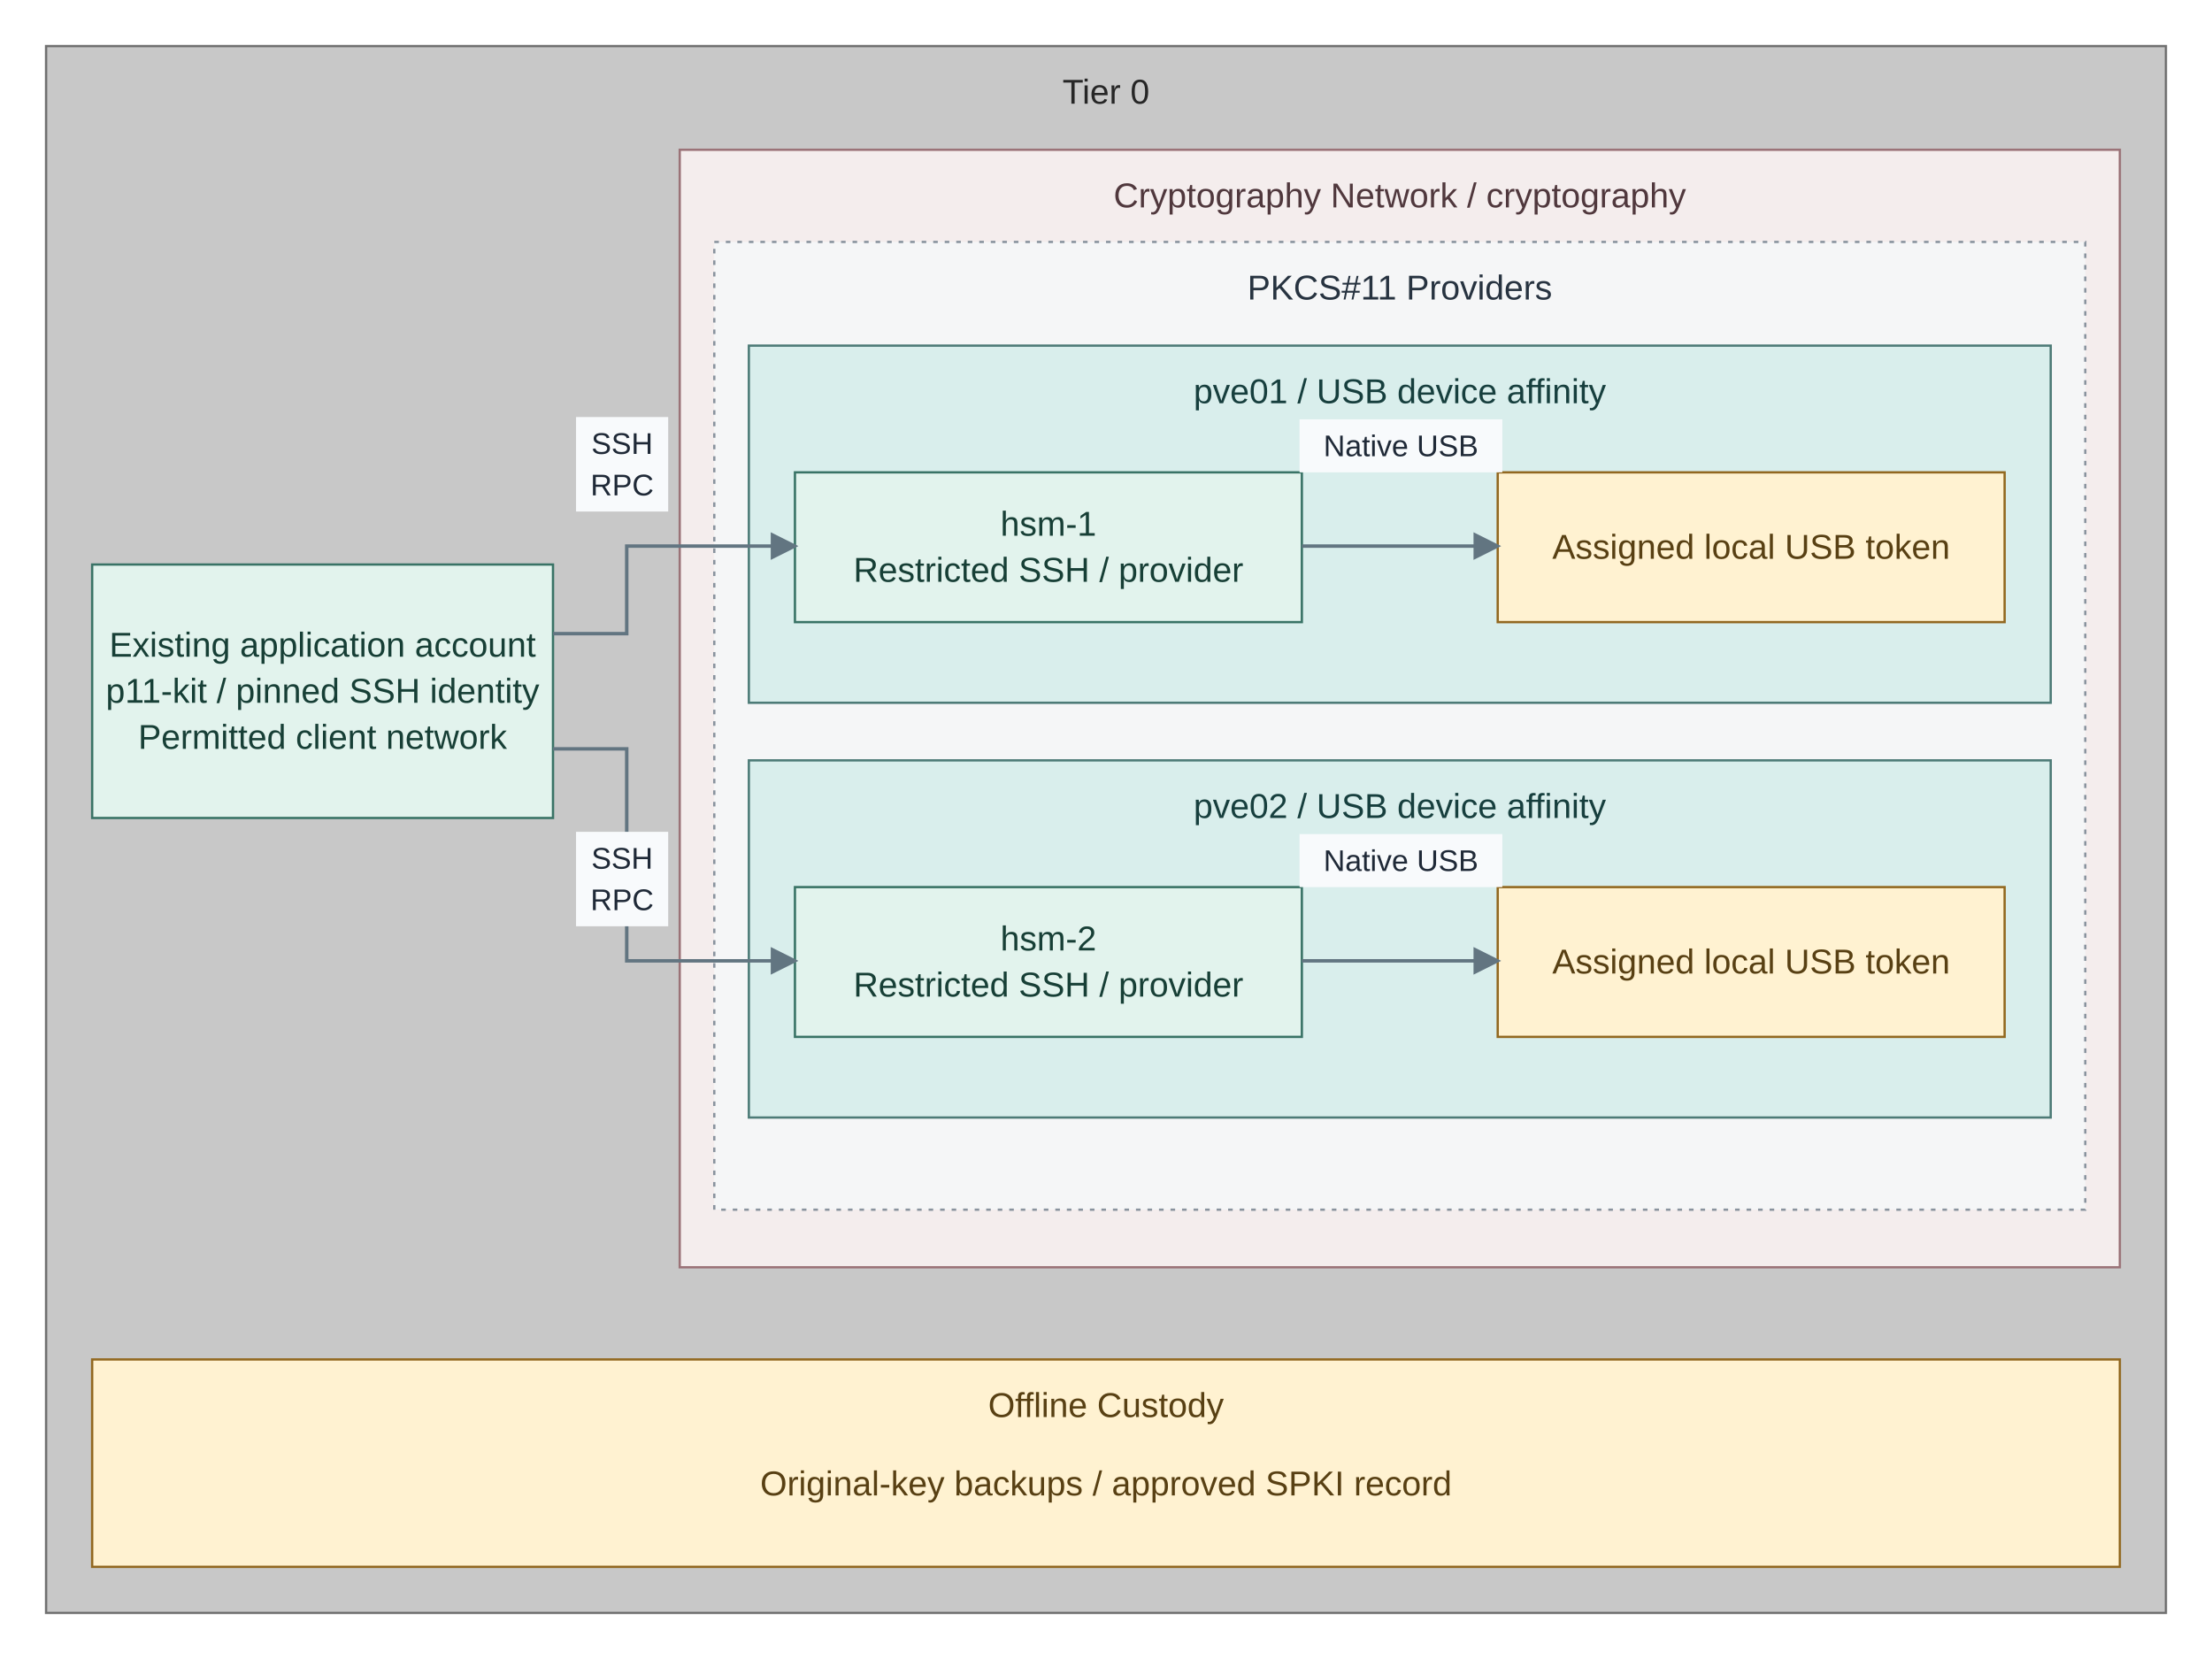
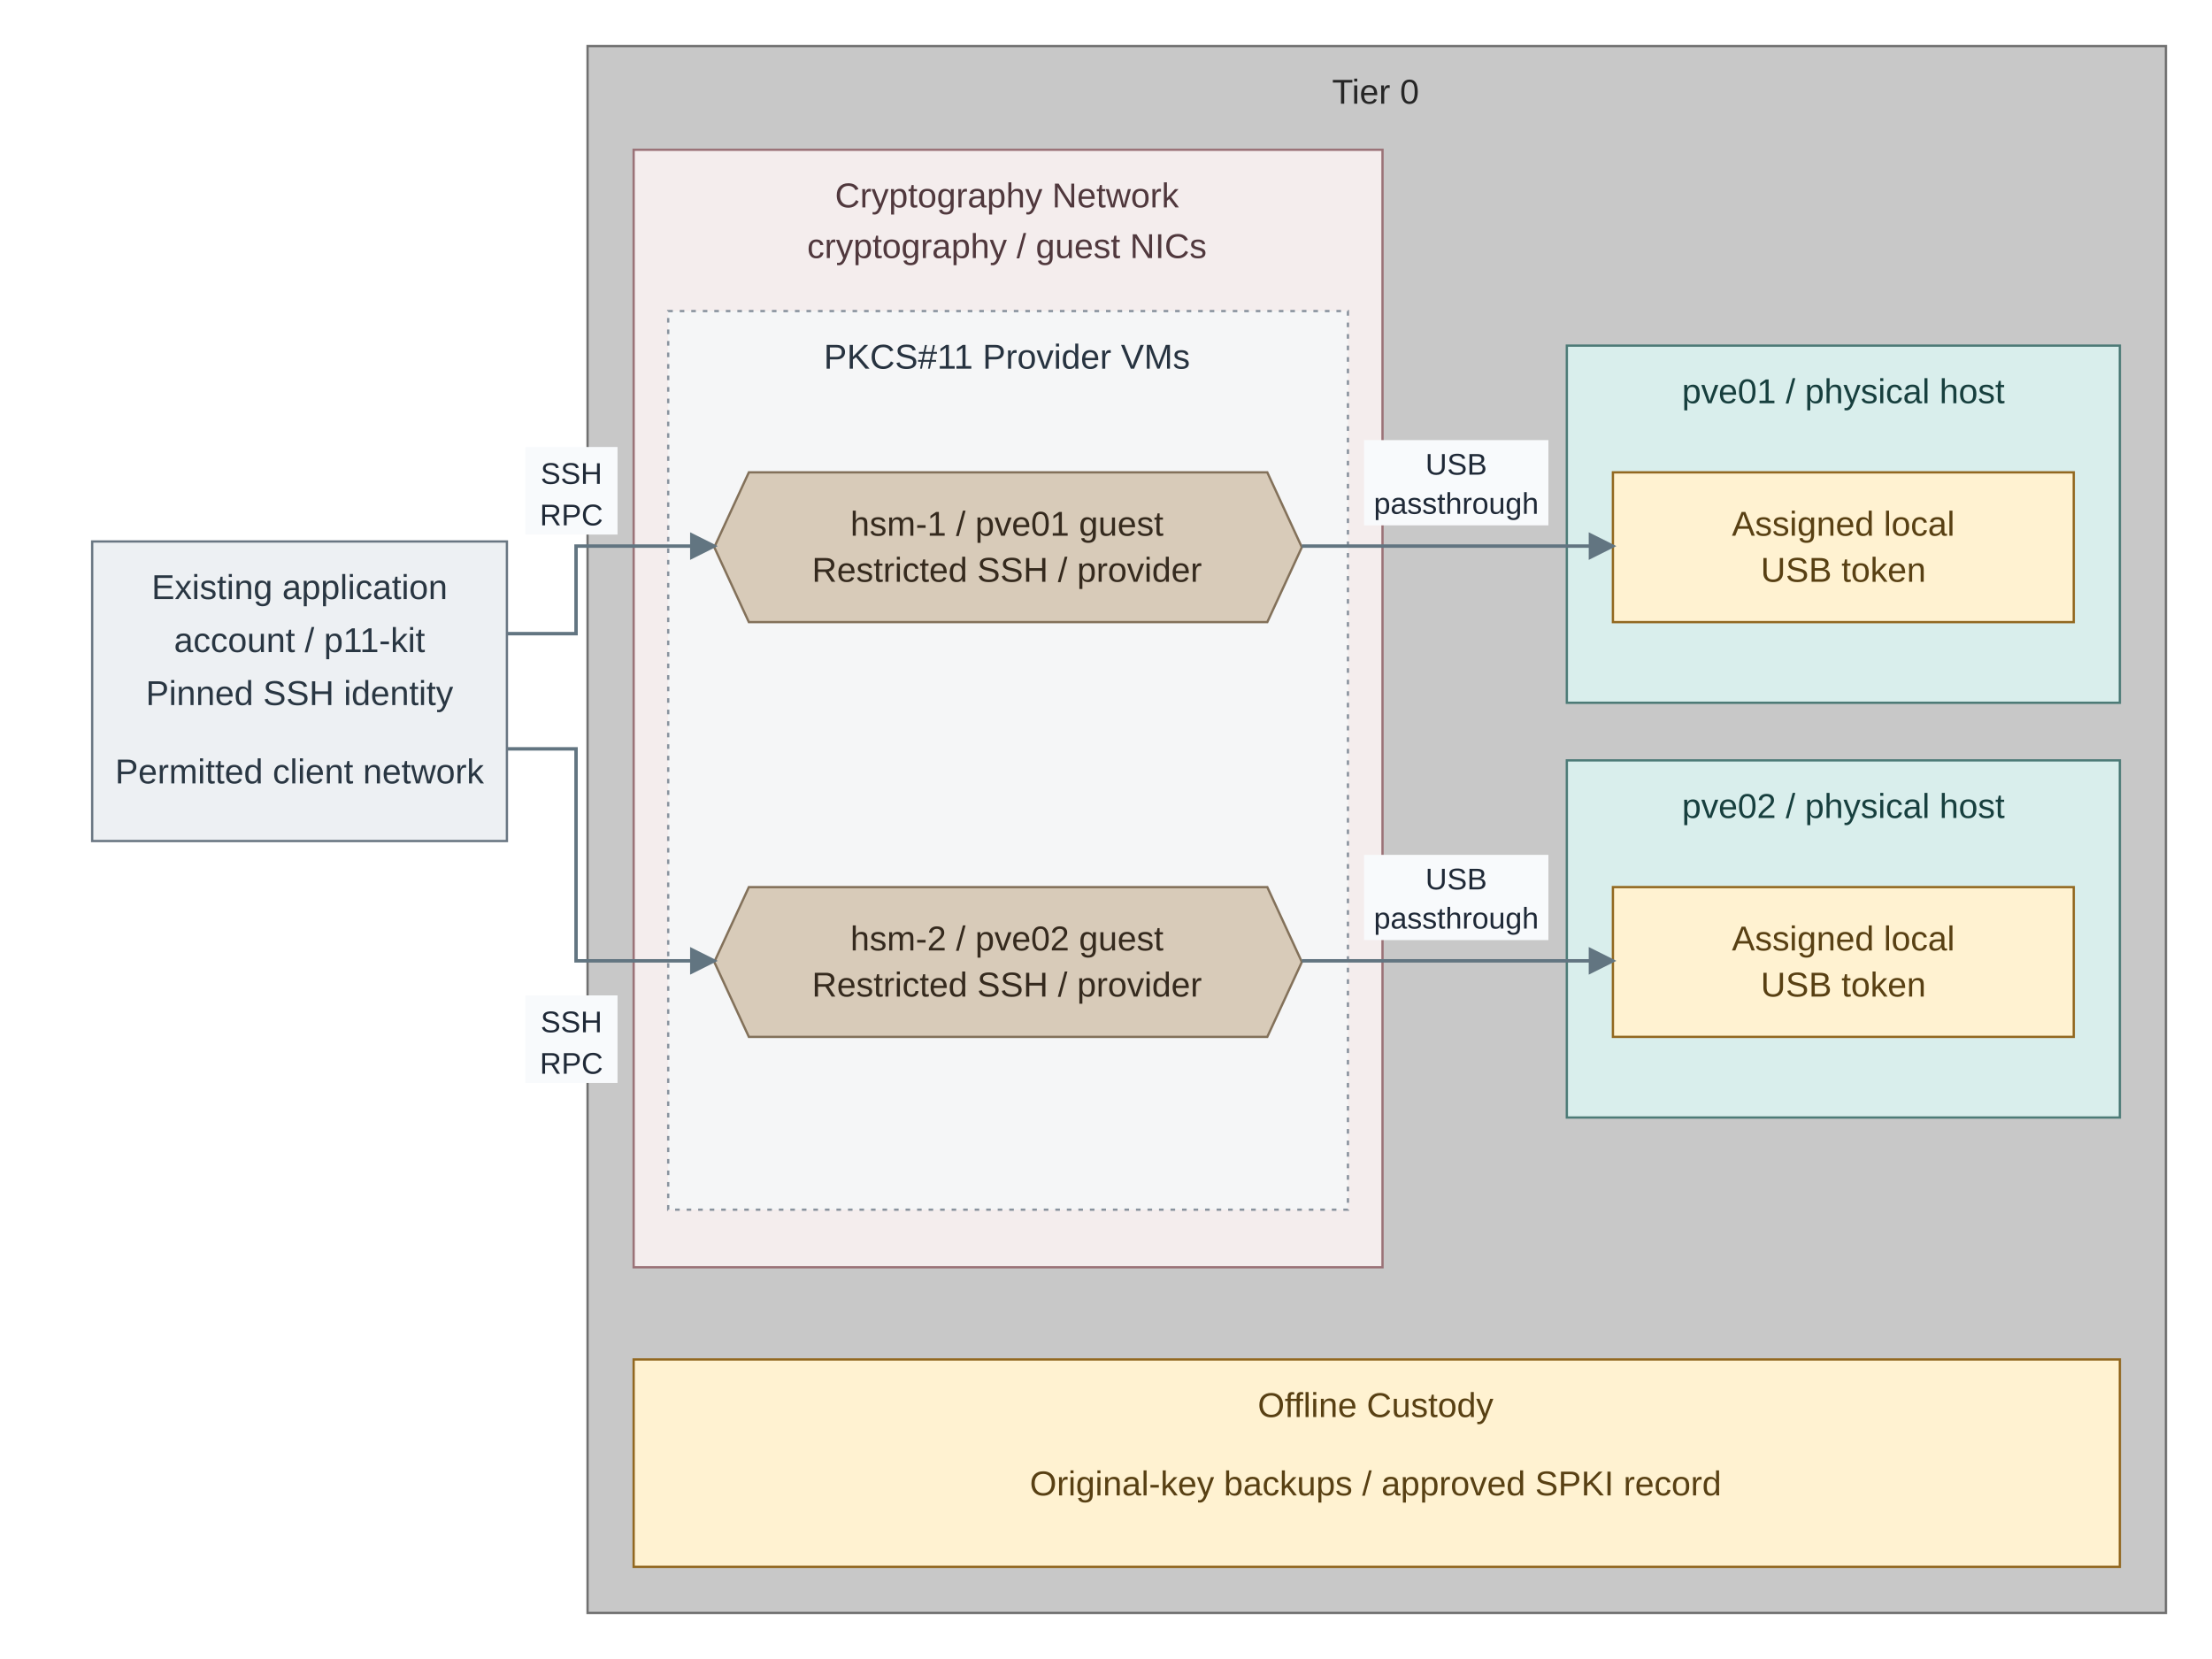
<svg xmlns="http://www.w3.org/2000/svg" width="960" height="720" viewBox="0 0 960 720" role="img" aria-labelledby="title description">
  <defs>
    <marker id="arrow" markerWidth="8" markerHeight="8" refX="7" refY="4" orient="auto">
      <path d="M0 0 L8 4 L0 8 Z" fill="#627581" />
    </marker>
    <style>
      svg { font: 15px Arial, sans-serif; }
      text { fill: currentColor; stroke: none; text-anchor: middle; }
      .tier0 { fill: #c8c8c8; stroke: #707070; color: #262626; }
      .network { fill: #f4eded; stroke: #9b7378; color: #50383d; }
      .group { fill: #f5f6f7; stroke: #89939e; color: #273340; stroke-dasharray: 2 3; }
      .runtime { fill: #d9eeec; stroke: #4d7b77; color: #173f3e; }
-       .control { fill: #e2f3ed; stroke: #397366; color: #173f36; }
+       .actor { fill: #edf0f3; stroke: #697682; color: #293642; }
+       .traffic { fill: #d8cbb9; stroke: #83715a; color: #352a1e; }
      .custody { fill: #fff2d1; stroke: #926820; color: #584013; }
-       .tier0, .network, .runtime, .control, .custody { stroke-dasharray: none; }
+       .tier0, .network, .runtime, .actor, .traffic, .custody { stroke-dasharray: none; }
      .connection { fill: none; stroke: #627581; stroke-width: 1.5; stroke-dasharray: none; marker-end: url(#arrow); }
      .edge-label { fill: #1f2937; font-size: 13px; }
    </style>
  </defs>
  <g id="T0" class="tier0">
-     <rect x="20" y="20" width="920" height="680" />
-     <text x="480.0" y="45">Tier 0</text>
-     <g id="Client" class="control">
-       <rect x="40" y="245" width="200" height="110" />
-       <text x="140.0" y="285.0">Existing application account</text>
-       <text x="140.0" y="305.0">p11-kit / pinned SSH identity</text>
-       <text x="140.0" y="325.0">Permitted client network</text>
-     </g>
+     <rect x="255" y="20" width="685" height="680" />
+     <text x="597" y="45">Tier 0</text>
    <g id="Network" class="network">
-       <rect x="295" y="65" width="625" height="485" />
-       <text x="607.5" y="90">Cryptography Network / cryptography</text>
+       <rect x="275" y="65" width="325" height="485" />
+       <text x="437" y="90">Cryptography Network</text>
+       <text x="437" y="112">cryptography / guest NICs</text>
      <g id="Pool" class="group">
-         <rect x="310" y="105" width="595" height="420" />
-         <text x="607.5" y="130">PKCS#11 Providers</text>
-         <g id="Host1" class="runtime">
-           <rect x="325" y="150" width="565" height="155" />
-           <text x="607.5" y="175">pve01 / USB device affinity</text>
-           <g id="H1" class="control">
-             <rect x="345" y="205" width="220" height="65" />
-             <text x="455.0" y="232.5">hsm-1</text>
-             <text x="455.0" y="252.5">Restricted SSH / provider</text>
-           </g>
-           <g id="Token1" class="custody">
-             <rect x="650" y="205" width="220" height="65" />
-             <text x="760.0" y="242.5">Assigned local USB token</text>
-           </g>
-           <path class="connection" data-from="H1" data-to="Token1" d="M565 237 L650 237" />
-           <rect x="564.0" y="182" width="88" height="23" fill="#f8fafc" stroke="none" />
-           <text x="608" y="198" class="edge-label">Native USB</text>
+         <rect x="290" y="135" width="295" height="390" />
+         <text x="437" y="160">PKCS#11 Provider VMs</text>
+         <g id="H1" class="traffic">
+           <polygon points="325,205 550,205 565,237.5 550,270 325,270 310,237.5" />
+           <text x="437" y="232.5">hsm-1 / pve01 guest</text>
+           <text x="437" y="252.5">Restricted SSH / provider</text>
        </g>
-         <g id="Host2" class="runtime">
-           <rect x="325" y="330" width="565" height="155" />
-           <text x="607.5" y="355">pve02 / USB device affinity</text>
-           <g id="H2" class="control">
-             <rect x="345" y="385" width="220" height="65" />
-             <text x="455.0" y="412.5">hsm-2</text>
-             <text x="455.0" y="432.5">Restricted SSH / provider</text>
-           </g>
-           <g id="Token2" class="custody">
-             <rect x="650" y="385" width="220" height="65" />
-             <text x="760.0" y="422.5">Assigned local USB token</text>
-           </g>
-           <path class="connection" data-from="H2" data-to="Token2" d="M565 417 L650 417" />
-           <rect x="564.0" y="362" width="88" height="23" fill="#f8fafc" stroke="none" />
-           <text x="608" y="378" class="edge-label">Native USB</text>
+         <g id="H2" class="traffic">
+           <polygon points="325,385 550,385 565,417.5 550,450 325,450 310,417.5" />
+           <text x="437" y="412.5">hsm-2 / pve02 guest</text>
+           <text x="437" y="432.5">Restricted SSH / provider</text>
        </g>
      </g>
    </g>
-     <path class="connection" data-from="Client" data-to="H1" d="M240 275 L272 275 L272 237 L345 237" />
-     <rect x="250.0" y="181" width="40" height="41" fill="#f8fafc" stroke="none" />
-     <text x="270" y="197" class="edge-label">SSH</text>
-     <text x="270" y="215" class="edge-label">RPC</text>
-     <path class="connection" data-from="Client" data-to="H2" d="M240 325 L272 325 L272 417 L345 417" />
-     <rect x="250.0" y="361" width="40" height="41" fill="#f8fafc" stroke="none" />
-     <text x="270" y="377" class="edge-label">SSH</text>
-     <text x="270" y="395" class="edge-label">RPC</text>
+     <g id="Host1" class="runtime">
+       <rect x="680" y="150" width="240" height="155" />
+       <text x="800" y="175">pve01 / physical host</text>
+       <g id="Token1" class="custody">
+         <rect x="700" y="205" width="200" height="65" />
+         <text x="800" y="232.5">Assigned local</text>
+         <text x="800" y="252.5">USB token</text>
+       </g>
+     </g>
+     <g id="Host2" class="runtime">
+       <rect x="680" y="330" width="240" height="155" />
+       <text x="800" y="355">pve02 / physical host</text>
+       <g id="Token2" class="custody">
+         <rect x="700" y="385" width="200" height="65" />
+         <text x="800" y="412.5">Assigned local</text>
+         <text x="800" y="432.5">USB token</text>
+       </g>
+     </g>
+     <path class="connection" data-from="H1" data-to="Token1" d="M565 237 H700" />
+     <rect x="592" y="191" width="80" height="37" fill="#f8fafc" stroke="none" />
+     <text x="632" y="206" class="edge-label">USB</text>
+     <text x="632" y="223" class="edge-label">passthrough</text>
+     <path class="connection" data-from="H2" data-to="Token2" d="M565 417 H700" />
+     <rect x="592" y="371" width="80" height="37" fill="#f8fafc" stroke="none" />
+     <text x="632" y="386" class="edge-label">USB</text>
+     <text x="632" y="403" class="edge-label">passthrough</text>
    <g id="Recovery" class="custody">
-       <rect x="40" y="590" width="880" height="90" />
-       <text x="480.0" y="615">Offline Custody</text>
-       <text x="480" y="649">Original-key backups / approved SPKI record</text>
+       <rect x="275" y="590" width="645" height="90" />
+       <text x="597" y="615">Offline Custody</text>
+       <text x="597" y="649">Original-key backups / approved SPKI record</text>
    </g>
  </g>
+   <path class="connection" data-from="Client" data-to="H1" d="M220 275 H250 V237 H310" />
+   <rect x="228" y="194" width="40" height="38" fill="#f8fafc" stroke="none" />
+   <text x="248" y="210" class="edge-label">SSH</text>
+   <text x="248" y="228" class="edge-label">RPC</text>
+   <path class="connection" data-from="Client" data-to="H2" d="M220 325 H250 V417 H310" />
+   <rect x="228" y="432" width="40" height="38" fill="#f8fafc" stroke="none" />
+   <text x="248" y="448" class="edge-label">SSH</text>
+   <text x="248" y="466" class="edge-label">RPC</text>
+   <g id="Client" class="actor">
+     <rect x="40" y="235" width="180" height="130" />
+     <text x="130" y="260">Existing application</text>
+     <text x="130" y="283">account / p11-kit</text>
+     <text x="130" y="306">Pinned SSH identity</text>
+     <text x="130" y="340">Permitted client network</text>
+   </g>
</svg>
